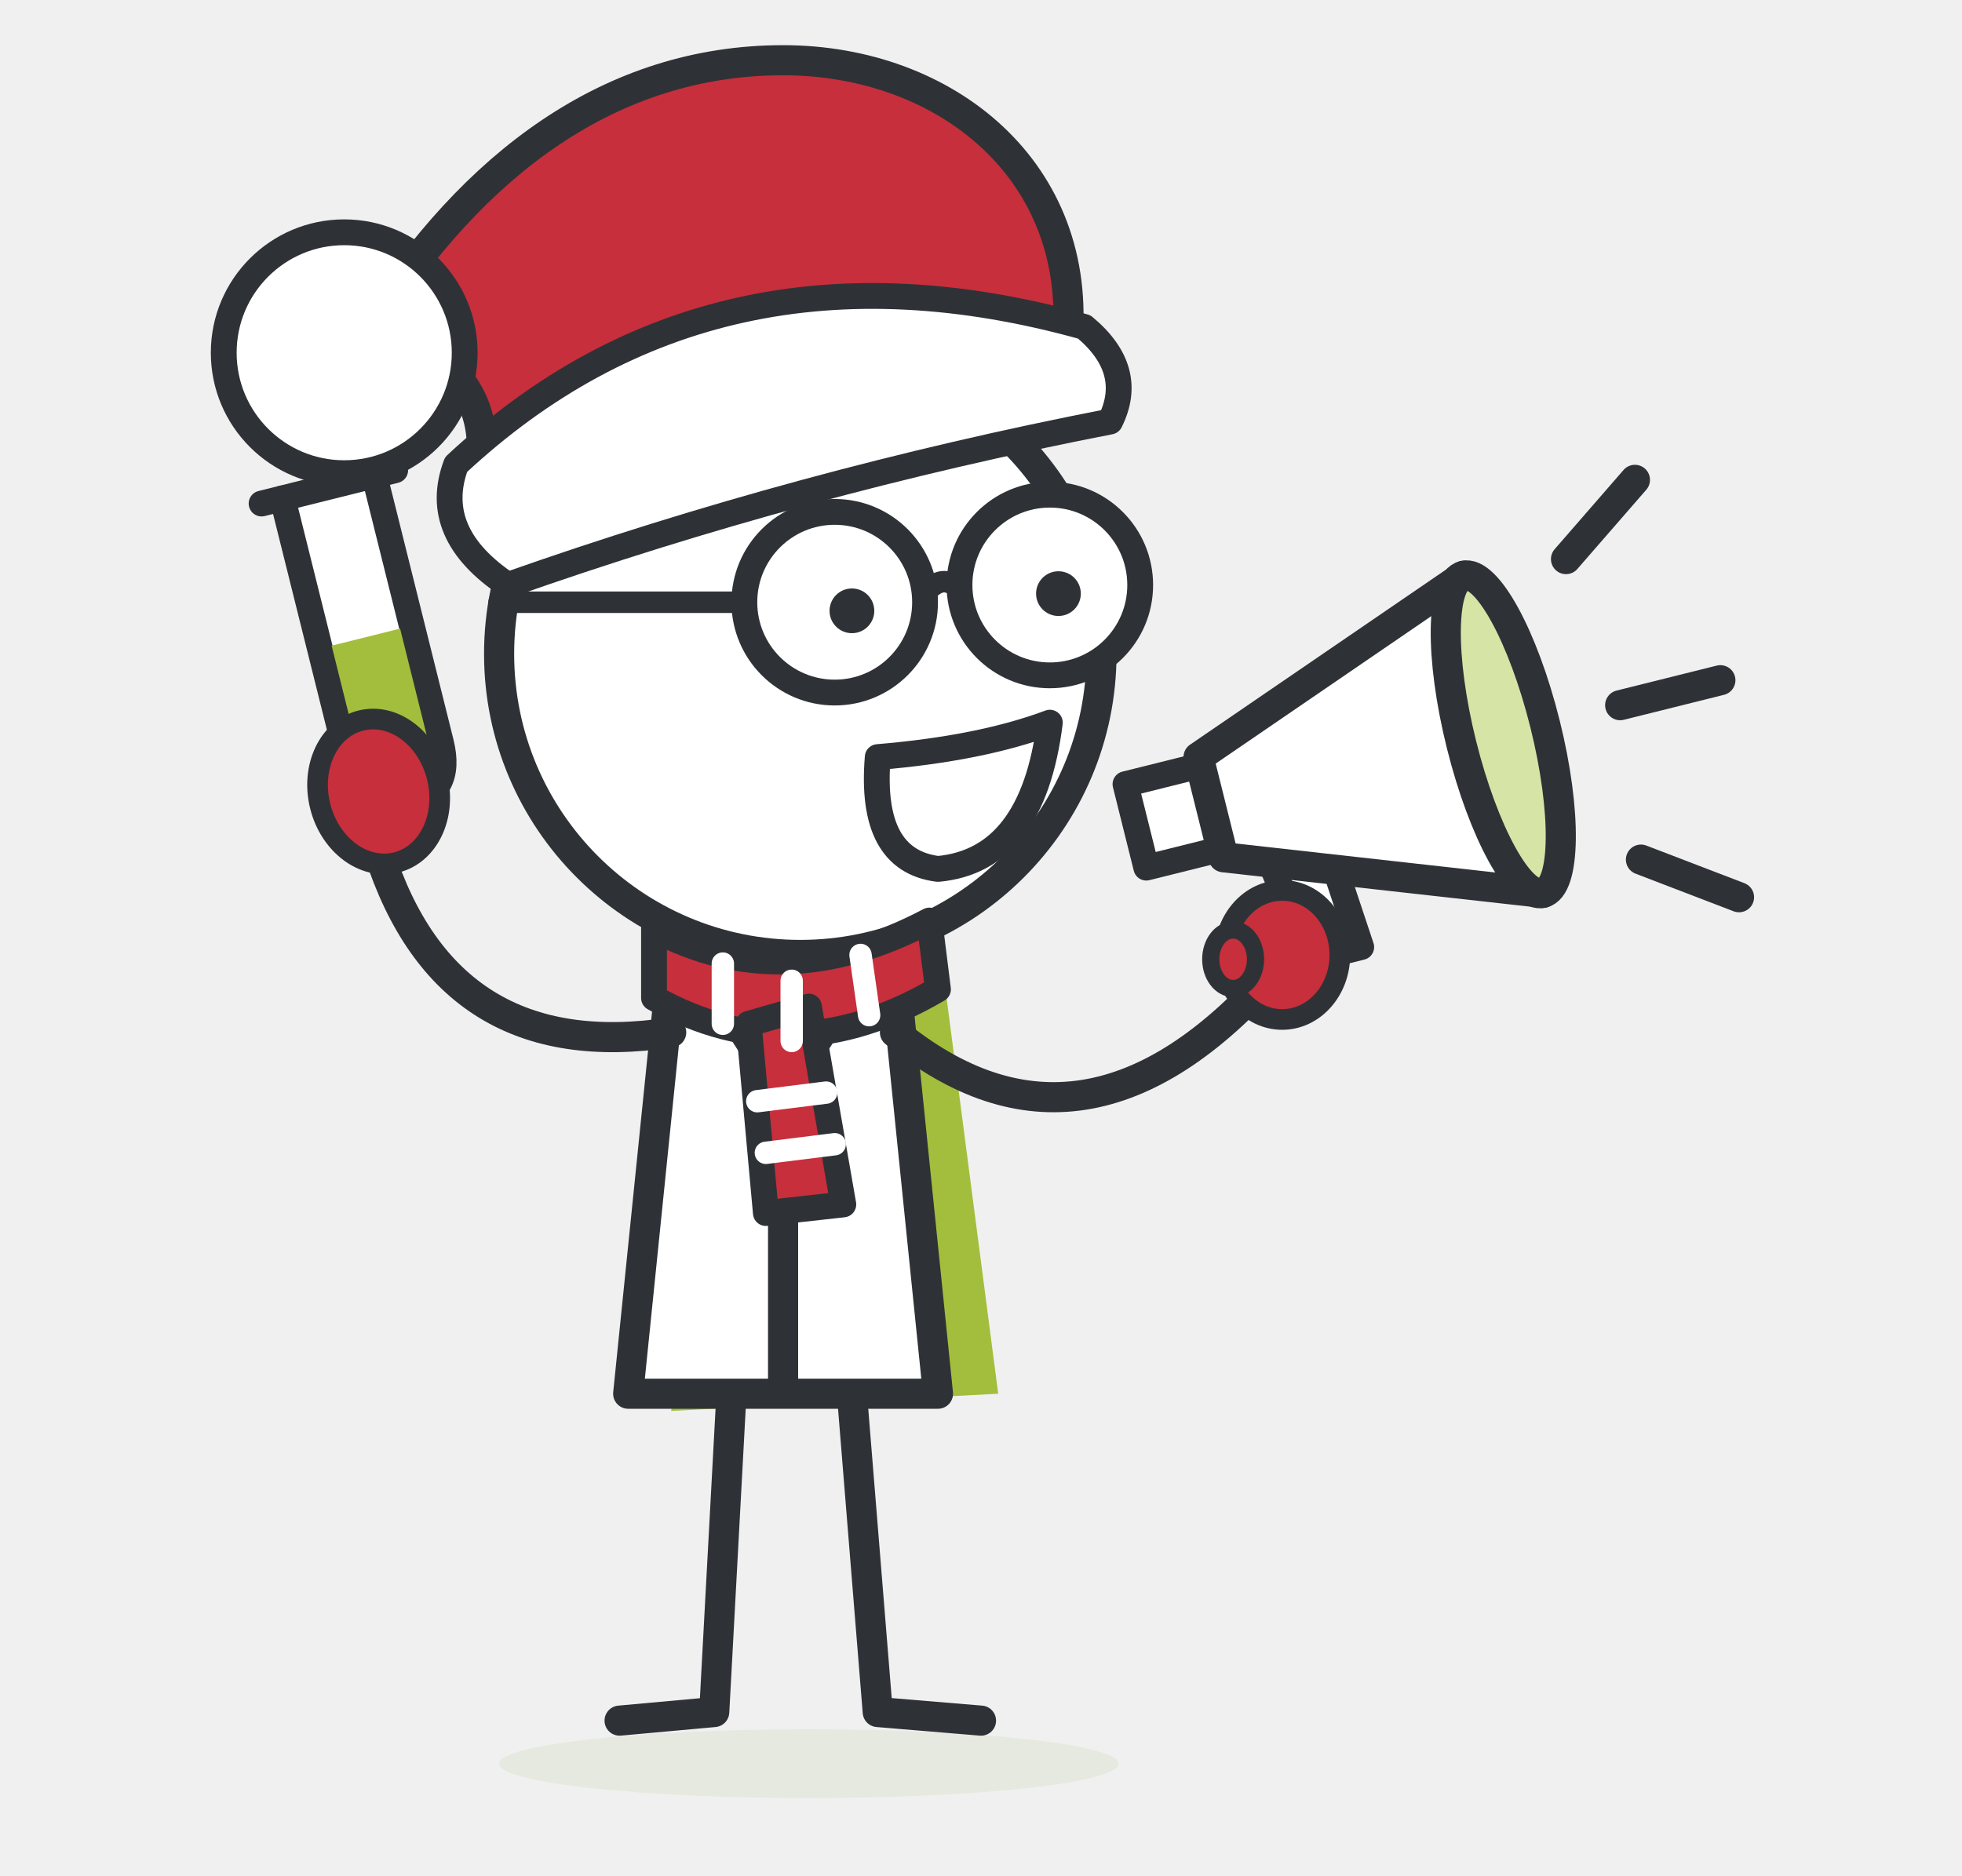
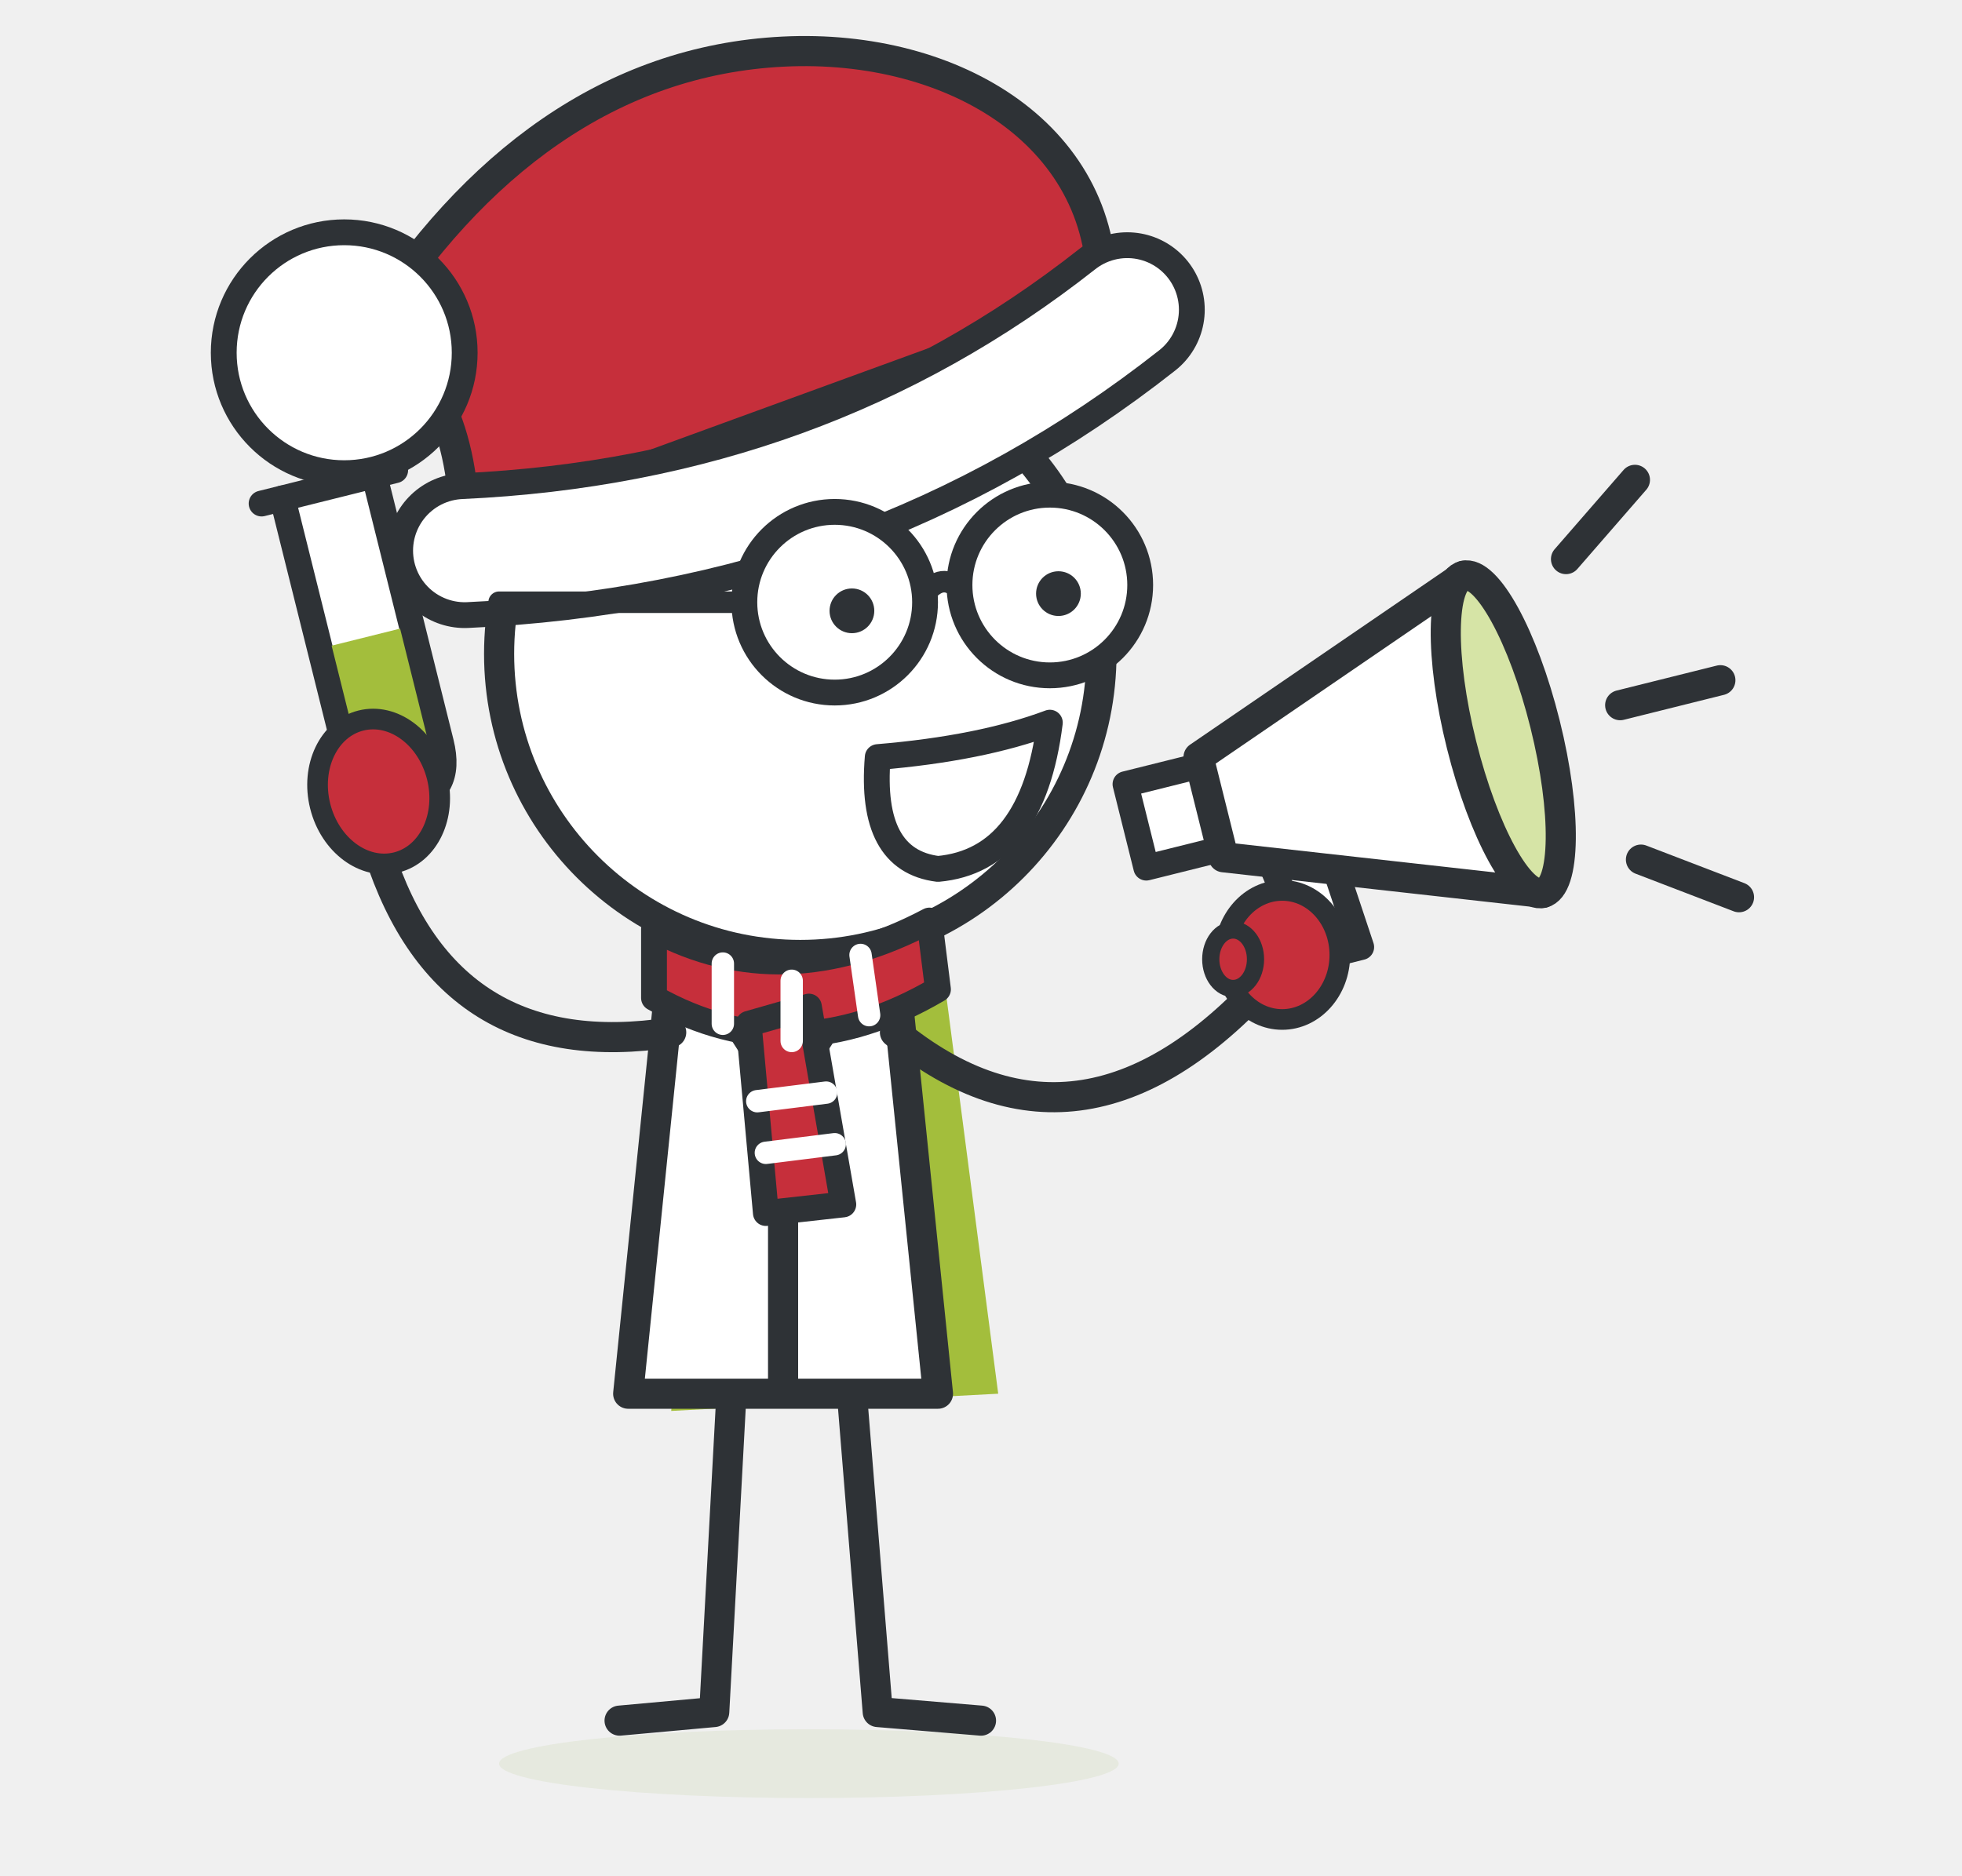
<svg xmlns="http://www.w3.org/2000/svg" aria-hidden="true" focusable="false" viewBox="2 -4 228 218" fill="none" stroke="#2E3236" stroke-width="3.5" stroke-linecap="round" stroke-linejoin="round">
  <ellipse cx="96" cy="201" rx="36" ry="4" fill="#E6E9DF" stroke="none" />
  <path d="M84 114 L112 112 L118 158 L80 160 Z" fill="#A3BE3C" stroke="none" />
  <path d="M87 158 L85 195 L74 196" />
  <path d="M101 158 L104 195 L116 196" />
  <path d="M80 109 L75 158 L111 158 L106 109" fill="#FFFFFF" />
  <path d="M84 109 L93 123 L102 109" />
  <path d="M93 123 L93 157" />
  <path d="M80 116 Q54 120 46 95" />
  <g transform="translate(-9 0) rotate(-14 54 72)">
    <path d="M48.5 52 L48.5 84 Q48.5 90 54 90 Q59.5 90 59.5 84 L59.5 52" fill="#FFFFFF" stroke-width="3" />
    <path d="M49.9 70 L58.1 70 L58.1 84 Q58.1 88.6 54 88.6 Q49.9 88.6 49.9 84 Z" fill="#A3BE3C" stroke="none" />
    <path d="M46 52 L62 52" stroke-width="3" />
  </g>
  <ellipse cx="46" cy="88" rx="7" ry="8.5" fill="#C62F3B" stroke="#2E3236" stroke-width="2.4" transform="rotate(-14 46 88)" />
  <circle cx="95" cy="72" r="35" fill="#FFFFFF" />
  <path d="M78 104 Q93 112 110 103 L111 111 Q94 121 78 112 Z" fill="#C62F3B" stroke-width="3" />
  <path d="M96 113 L100 136 L91 137 L89 115 Z" fill="#C62F3B" stroke-width="3" />
  <path d="M86 108 L86 115 M94 110 L94 117 M102 107 L103 114 M90 124 L98 123 M91 130 L99 129" stroke="#FFFFFF" stroke-width="2.6" />
-   <path d="M126 36 C128 16 112 3 93 3 C73 3 57 15 45 34 C53 36 58 41 58 48 Z" fill="#C62F3B" />
-   <path d="M55 50 Q85 22 128 34 Q134 39 131 45 Q95 52 61 64 Q52 58 55 50 Z" fill="#FFFFFF" stroke-width="3" />
+   <path d="M130 31 C131 12 113 1 93 2 C73 3 57 15 45 34 C52 38 56 46 56 58 Z" fill="#C62F3B" />
+   <path d="M56 60 Q100 58 133 32" stroke="#2E3236" stroke-width="18" stroke-linecap="round" fill="none" />
+   <path d="M56 60 Q100 58 133 32" stroke="#FFFFFF" stroke-width="12" stroke-linecap="round" fill="none" />
  <circle cx="42" cy="37" r="14" fill="#FFFFFF" stroke-width="3" />
  <path d="M60 66 L88 66" stroke-width="2.5" />
  <circle cx="99" cy="66" r="10.5" fill="#FFFFFF" stroke-width="3" />
  <circle cx="124" cy="64" r="10.5" fill="#FFFFFF" stroke-width="3" />
  <path d="M109.5 65 Q111.5 62.5 113.5 64.5" stroke-width="2.5" />
  <circle cx="101" cy="67" r="2.6" fill="#2E3236" stroke="none" />
  <circle cx="125" cy="65" r="2.6" fill="#2E3236" stroke="none" />
  <path d="M104 84 Q116 83 124 80 Q122 96 111 97 Q103 96 104 84 Z" fill="#FFFFFF" stroke-width="3" />
  <g transform="translate(134 92) rotate(-14)">
    <path d="M14 7 L16 20 L22 20 L21 7" fill="#FFFFFF" stroke-width="3" />
    <path d="M0 -5 L9 -5 L9 5 L0 5 Z" fill="#FFFFFF" stroke-width="3" />
    <path d="M9 -6 L44 -19 L44 19 L9 6 Z" fill="#FFFFFF" />
    <ellipse cx="44" cy="0" rx="5" ry="19" fill="#D6E4A6" />
    <g class="ondes">
      <path d="M56 -18 L66 -25" />
      <path d="M58 0 L70 0" />
      <path d="M56 18 L66 25" />
    </g>
  </g>
  <path d="M106 116 Q128 134 150 109" />
  <ellipse cx="151" cy="107" rx="6.7" ry="7.5" fill="#C62F3B" stroke="#2E3236" stroke-width="2.4" />
  <ellipse cx="145.3" cy="107.5" rx="2.6" ry="3.4" fill="#C62F3B" stroke="#2E3236" stroke-width="2" />
</svg>
